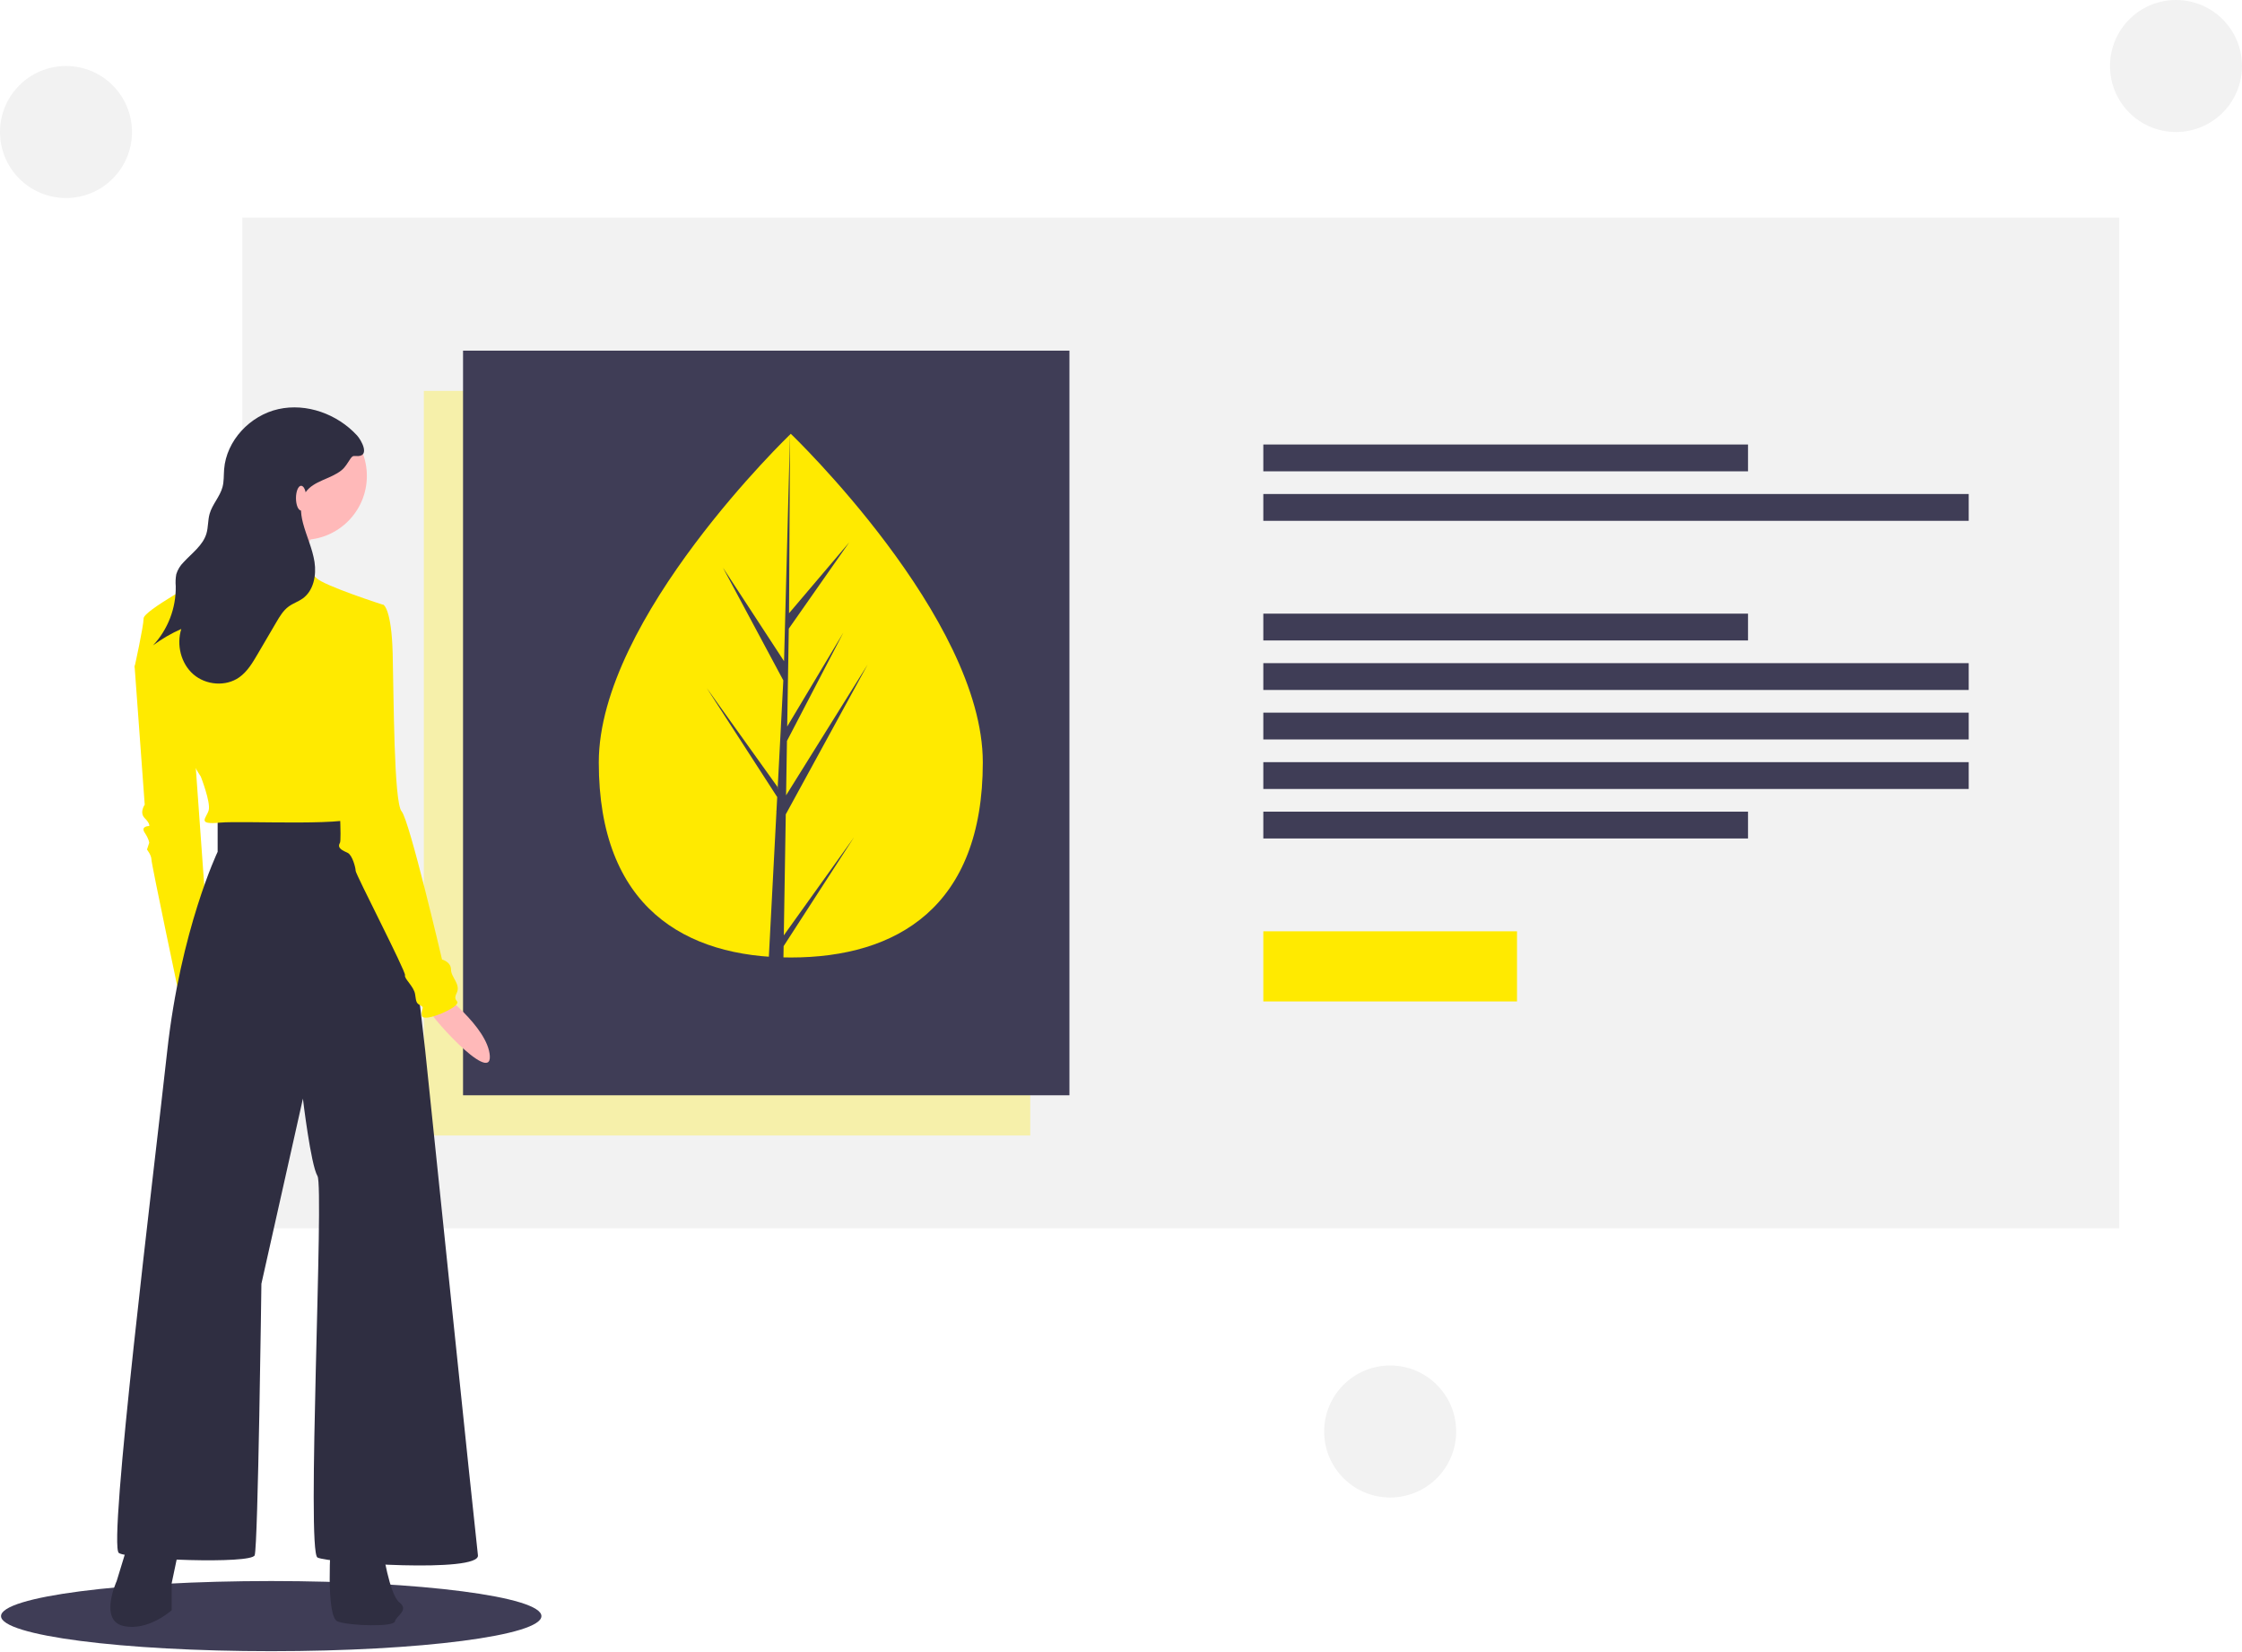
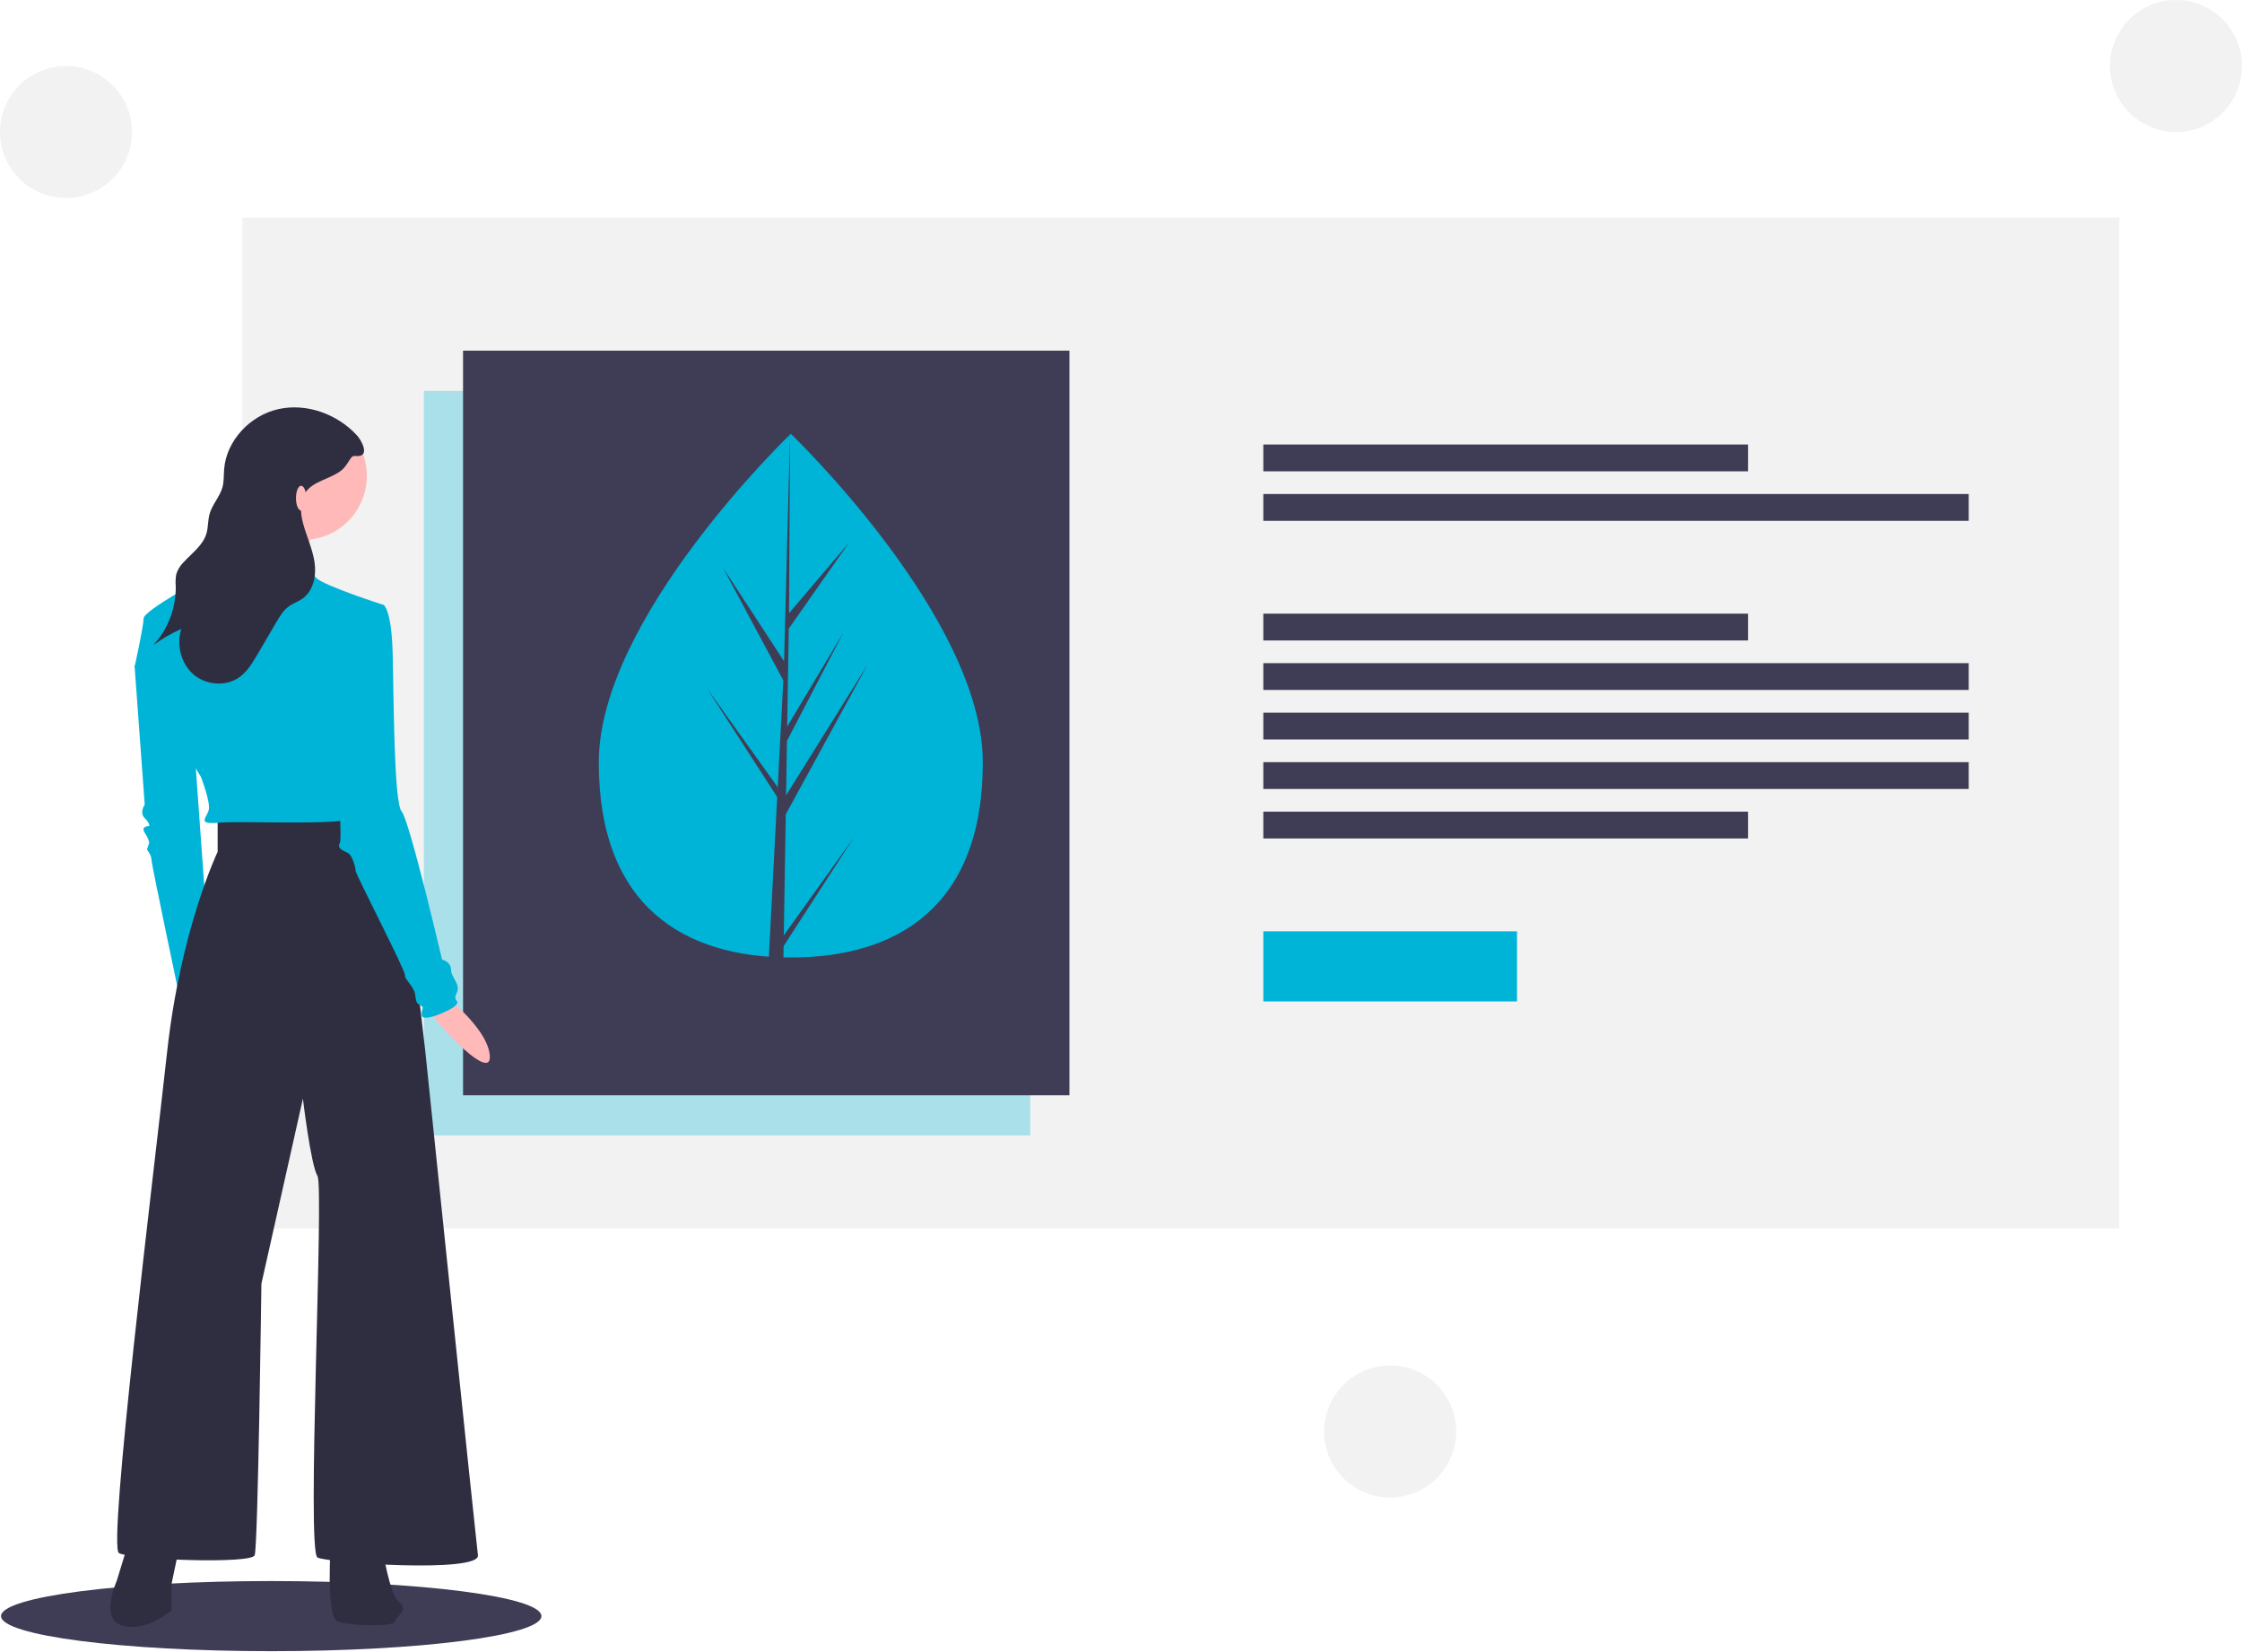
<svg xmlns="http://www.w3.org/2000/svg" id="e165fece-05d2-4993-8602-41b5d2669c6b" data-name="Layer 1" width="1087" height="800.5" viewBox="0 0 1087 800.5">
  <rect x="117.5" y="105.5" width="910" height="490" fill="#f2f2f2" />
-   <rect x="205.5" y="189.5" width="294" height="361" fill="#ffea00" opacity="0.3" />
+   <rect x="205.5" y="189.5" width="294" height="361" fill="#00b4d8" opacity="0.3" />
  <rect x="612.5" y="215.5" width="235" height="13" fill="#3f3d56" />
  <rect x="612.5" y="239.5" width="342" height="13" fill="#3f3d56" />
  <rect x="612.5" y="297.5" width="235" height="13" fill="#3f3d56" />
  <rect x="612.5" y="393.5" width="235" height="13" fill="#3f3d56" />
  <rect x="612.5" y="321.5" width="342" height="13" fill="#3f3d56" />
  <rect x="612.5" y="345.5" width="342" height="13" fill="#3f3d56" />
  <rect x="612.5" y="369.5" width="342" height="13" fill="#3f3d56" />
-   <rect x="612.5" y="451.5" width="123" height="34" fill="#ffea00" />
+   <rect x="612.5" y="451.5" width="123" height="34" fill="#00b4d8" />
  <rect x="224.5" y="170" width="294" height="361" fill="#3f3d56" />
-   <path d="M533,419.358c0,70.111-41.68,94.591-93.094,94.591s-93.094-24.48-93.094-94.591,93.094-159.303,93.094-159.303S533,349.247,533,419.358Z" transform="translate(-56.5 -49.75)" fill="#ffea00" />
+   <path d="M533,419.358c0,70.111-41.68,94.591-93.094,94.591s-93.094-24.48-93.094-94.591,93.094-159.303,93.094-159.303S533,349.247,533,419.358Z" transform="translate(-56.5 -49.75)" fill="#00b4d8" />
  <polygon points="380.014 453.474 380.968 394.797 420.647 322.206 381.117 385.593 381.546 359.209 408.893 306.69 381.659 352.227 381.659 352.228 382.43 304.776 411.714 262.964 382.551 297.314 383.033 210.305 380.006 325.49 380.255 320.738 350.482 275.166 379.777 329.859 377.003 382.855 376.921 381.448 342.598 333.49 376.817 386.417 376.47 393.045 376.408 393.145 376.436 393.689 369.398 528.142 378.801 528.142 379.93 458.694 414.064 405.897 380.014 453.474" fill="#3f3d56" />
  <ellipse cx="131.5" cy="783.5" rx="131" ry="17" fill="#3f3d56" />
-   <path d="M126.123,362.626l-4.352,10.335,4.895,66.905s-2.72,3.808,0,6.527,2.176,3.808,2.176,3.808-4.352,0-2.176,3.264,2.176,4.895,2.176,4.895L127.755,461.623s2.176,2.72,2.176,4.895,14.142,69.08,14.142,69.08l13.598-26.653-7.615-106.068Z" transform="translate(-56.5 -49.75)" fill="#ffea00" />
+   <path d="M126.123,362.626l-4.352,10.335,4.895,66.905s-2.72,3.808,0,6.527,2.176,3.808,2.176,3.808-4.352,0-2.176,3.264,2.176,4.895,2.176,4.895L127.755,461.623s2.176,2.72,2.176,4.895,14.142,69.08,14.142,69.08l13.598-26.653-7.615-106.068Z" transform="translate(-56.5 -49.75)" fill="#00b4d8" />
  <path d="M269.209,529.983s23.932,17.627,24.775,31.724-30.85-20.992-31.065-24.946S269.209,529.983,269.209,529.983Z" transform="translate(-56.5 -49.75)" fill="#ffb9b9" />
  <path d="M119.052,796.69,113.069,816.272s-8.703,19.038,3.264,21.758,23.389-7.615,23.389-7.615V817.36l4.352-20.67Z" transform="translate(-56.5 -49.75)" fill="#2f2e41" />
  <path d="M216.961,796.69s-2.72,36.988,3.264,39.164,27.197,2.72,27.741,0,7.071-5.439,2.176-9.247-8.159-26.109-8.159-26.109Z" transform="translate(-56.5 -49.75)" fill="#2f2e41" />
  <path d="M162.023,446.393v16.318s-17.95,37.532-24.477,96.821S108.717,799.41,114.156,802.673s64.185,5.439,65.817,1.088,3.264-131.634,3.264-131.634l20.126-89.75s3.808,32.092,7.071,37.532-5.439,182.22,0,184.94,78.871,7.615,77.783-1.088-25.565-244.773-25.565-244.773S250.142,447.481,246.334,446.393s-38.62-2.176-44.059-1.088S162.023,446.393,162.023,446.393Z" transform="translate(-56.5 -49.75)" fill="#2f2e41" />
  <circle cx="146.863" cy="230.741" r="31.005" fill="#ffb9b9" />
  <path d="M209.89,306.6s-15.774,24.477-11.967,31.005-40.252-6.527-40.252-6.527,26.653-32.636,26.109-36.444S209.89,306.6,209.89,306.6Z" transform="translate(-56.5 -49.75)" fill="#ffb9b9" />
-   <path d="M242.526,343.044s-28.829-9.247-32.636-13.055a52.318,52.318,0,0,1-6.527-8.159s-34.812-4.895-35.9-4.895-9.247,9.791-11.423,11.967-29.917,16.862-29.917,20.67-4.352,23.389-4.352,23.389,9.791,20.126,15.774,24.477,7.615,3.264,8.159,10.335,8.159,18.494,8.159,18.494,4.895,12.511,3.808,16.318-5.983,7.071,5.439,5.983,67.993,2.176,67.993-3.808-10.879-63.097-10.879-63.097Z" transform="translate(-56.5 -49.75)" fill="#ffea00" />
-   <path d="M232.192,344.132l10.335-1.088s3.808,2.176,4.352,23.389.544,72.344,4.352,76.696,19.582,71.8,19.582,71.8,4.352,1.088,4.352,4.895,4.895,7.071,2.72,11.423,2.176,3.264-.544,5.983-15.774,8.159-16.318,4.895,1.632-3.808-.544-4.895-2.176-1.632-2.72-5.439-5.439-7.615-4.895-9.247-23.933-48.955-23.933-50.586-1.632-7.615-3.808-8.703-5.439-2.176-3.808-4.895-4.352-84.311-4.352-84.311Z" transform="translate(-56.5 -49.75)" fill="#ffea00" />
+   <path d="M242.526,343.044s-28.829-9.247-32.636-13.055a52.318,52.318,0,0,1-6.527-8.159s-34.812-4.895-35.9-4.895-9.247,9.791-11.423,11.967-29.917,16.862-29.917,20.67-4.352,23.389-4.352,23.389,9.791,20.126,15.774,24.477,7.615,3.264,8.159,10.335,8.159,18.494,8.159,18.494,4.895,12.511,3.808,16.318-5.983,7.071,5.439,5.983,67.993,2.176,67.993-3.808-10.879-63.097-10.879-63.097Z" transform="translate(-56.5 -49.75)" fill="#00b4d8" />
+   <path d="M232.192,344.132l10.335-1.088s3.808,2.176,4.352,23.389.544,72.344,4.352,76.696,19.582,71.8,19.582,71.8,4.352,1.088,4.352,4.895,4.895,7.071,2.72,11.423,2.176,3.264-.544,5.983-15.774,8.159-16.318,4.895,1.632-3.808-.544-4.895-2.176-1.632-2.72-5.439-5.439-7.615-4.895-9.247-23.933-48.955-23.933-50.586-1.632-7.615-3.808-8.703-5.439-2.176-3.808-4.895-4.352-84.311-4.352-84.311Z" transform="translate(-56.5 -49.75)" fill="#00b4d8" />
  <path d="M229.581,260.828c-9.508-10.321-24.438-15.798-38.131-12.729s-25.222,15.226-26.293,29.218c-.219,2.862-.037,5.785-.777,8.559-1.246,4.664-4.952,8.361-6.259,13.009-.875,3.113-.616,6.465-1.543,9.562-1.714,5.724-7.019,9.456-11.062,13.855a14.02,14.02,0,0,0-3.541,5.795,21.852,21.852,0,0,0-.268,5.897,41.057,41.057,0,0,1-11.008,28.642,70.653,70.653,0,0,1,13.698-7.963c-2.404,7.655-.206,16.713,5.843,21.986s15.737,6.091,22.277,1.443c3.885-2.762,6.409-7,8.819-11.113l9.126-15.571c1.651-2.816,3.374-5.715,6.011-7.639,2.096-1.529,4.643-2.342,6.753-3.852,5.322-3.808,6.751-11.261,5.76-17.73s-3.9-12.475-5.568-18.803c-1.32-5.005-1.734-10.741,1.235-14.981,3.941-5.628,12.039-6.346,17.393-10.652,2.016-1.621,2.917-3.593,4.36-5.622,1.333-1.873,1.673-1.202,3.738-1.287C235.816,270.617,231.683,263.109,229.581,260.828Z" transform="translate(-56.5 -49.75)" fill="#2f2e41" />
  <ellipse cx="146" cy="241.5" rx="2.5" ry="6" fill="#ffb9b9" />
  <circle cx="674" cy="694" r="32" fill="#f2f2f2" />
  <circle cx="32" cy="64" r="32" fill="#f2f2f2" />
  <circle cx="1055" cy="32" r="32" fill="#f2f2f2" />
</svg>
